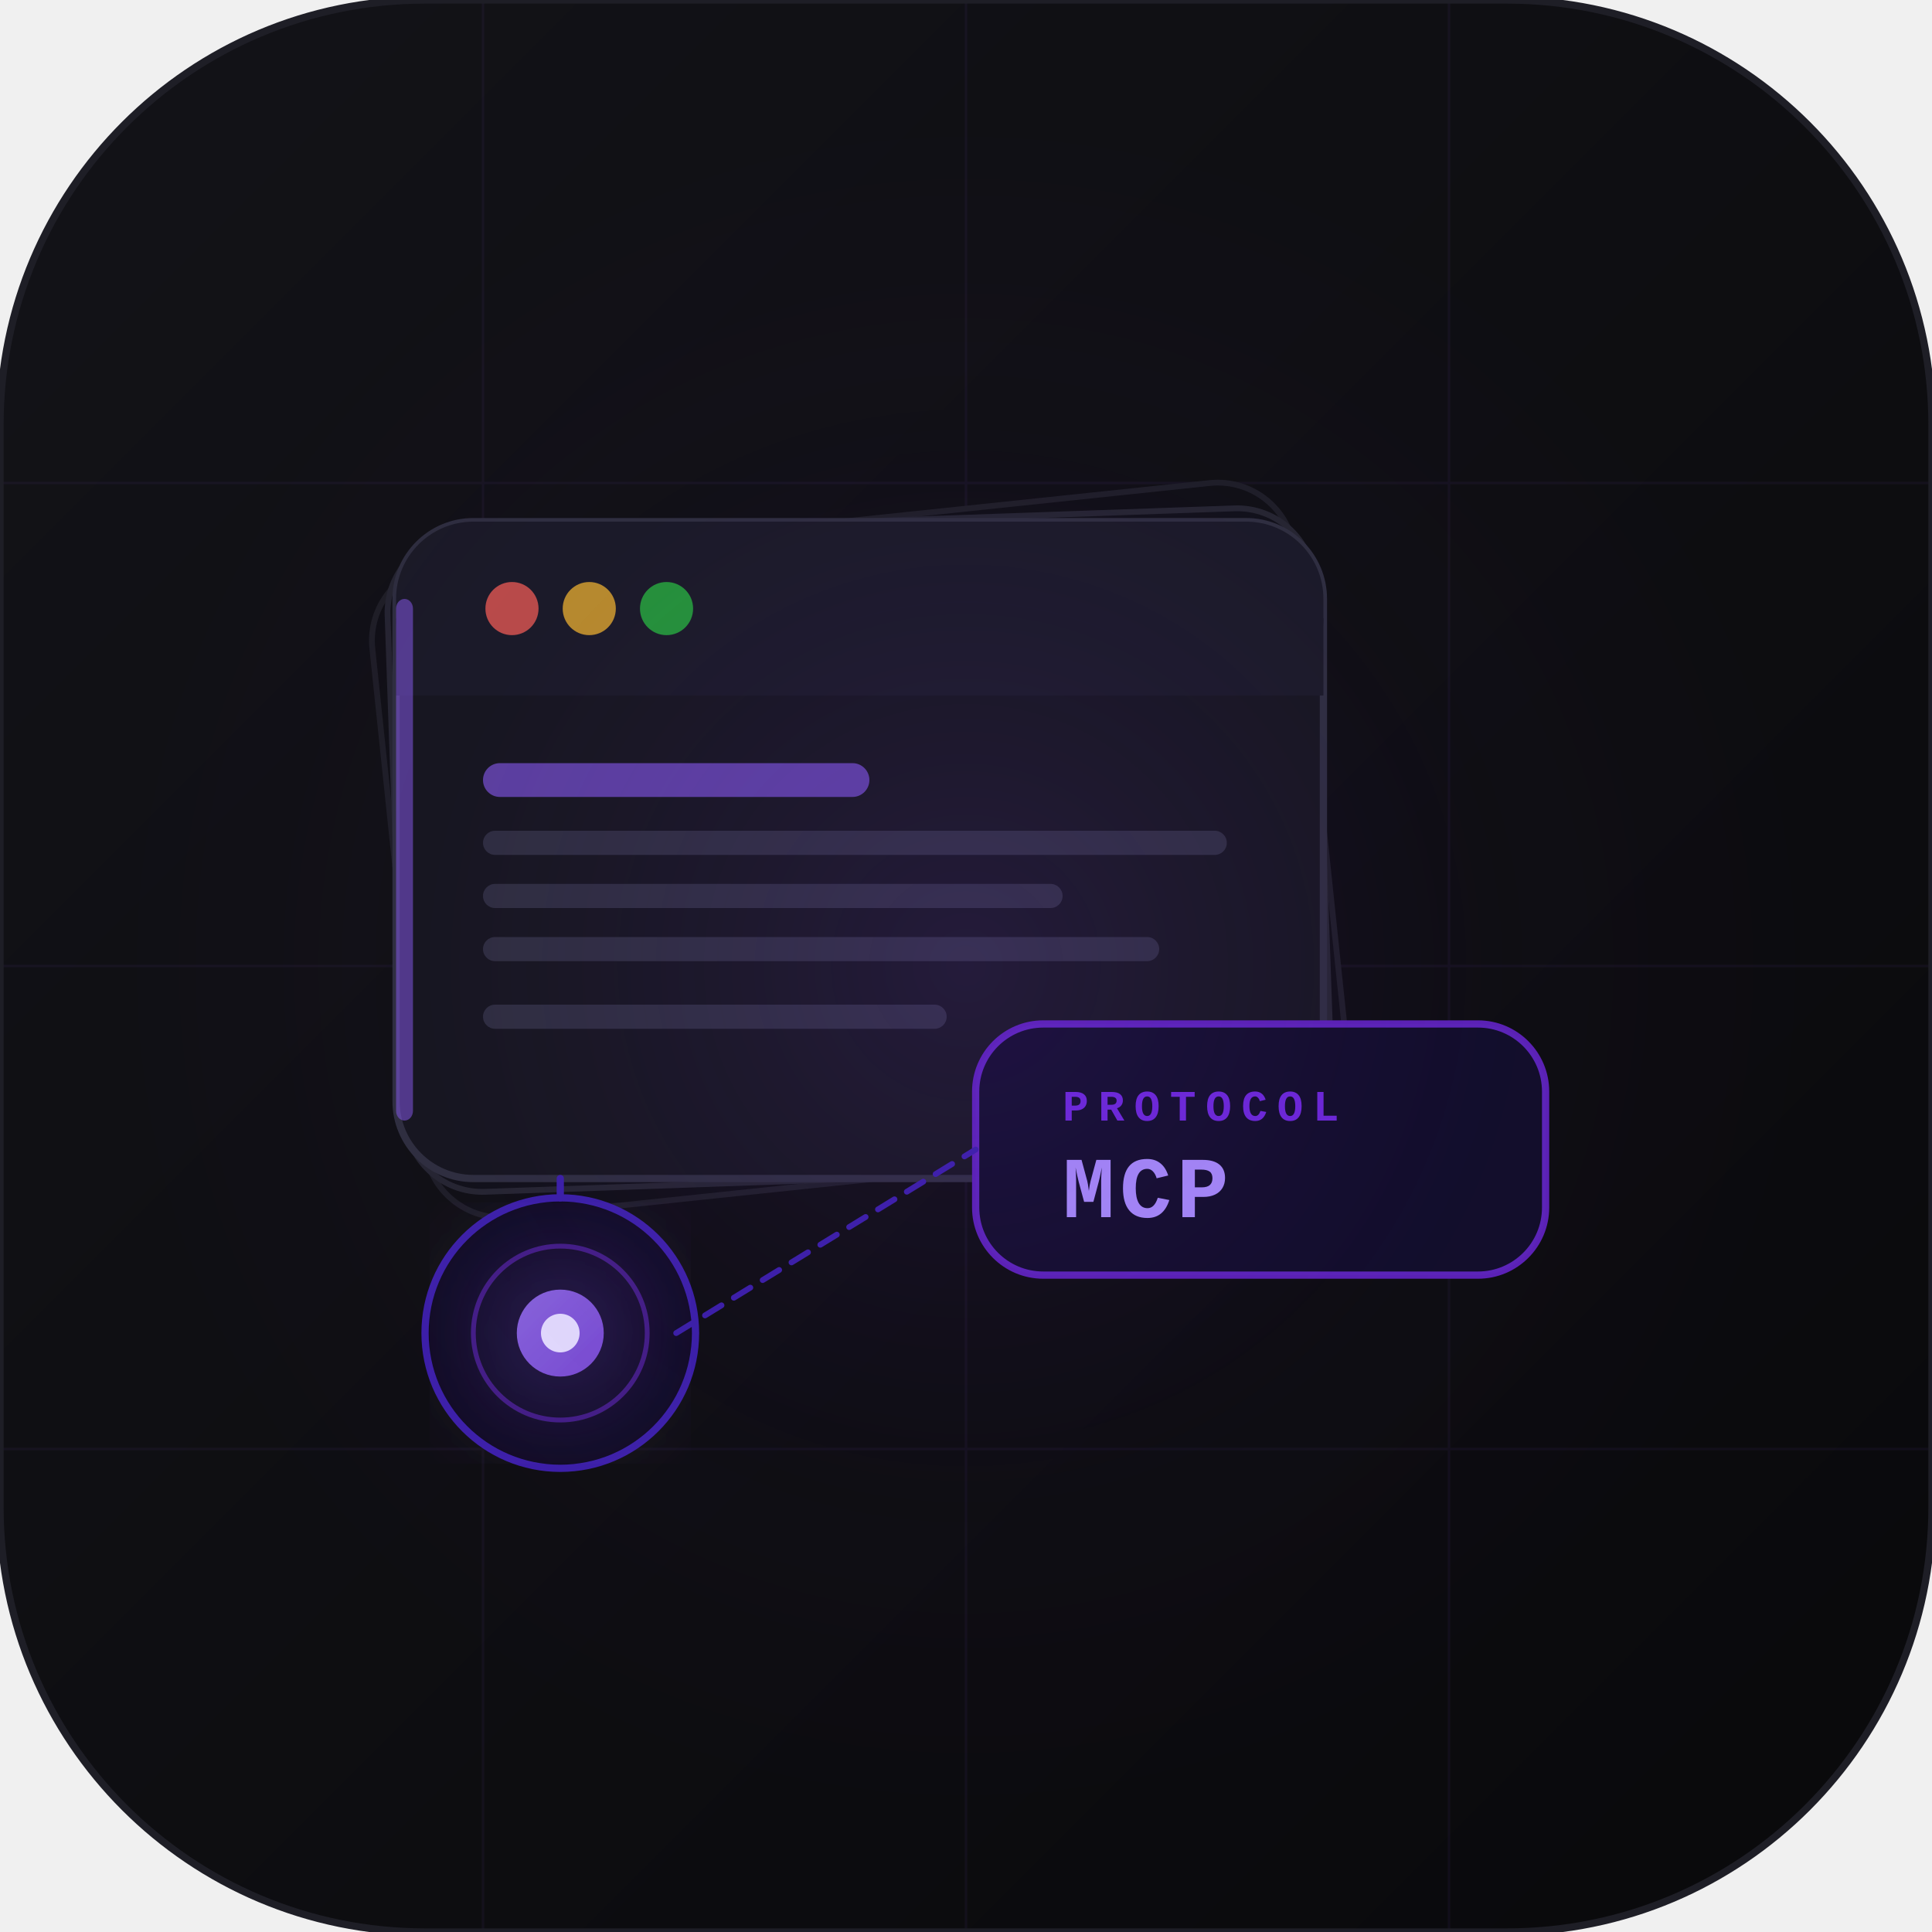
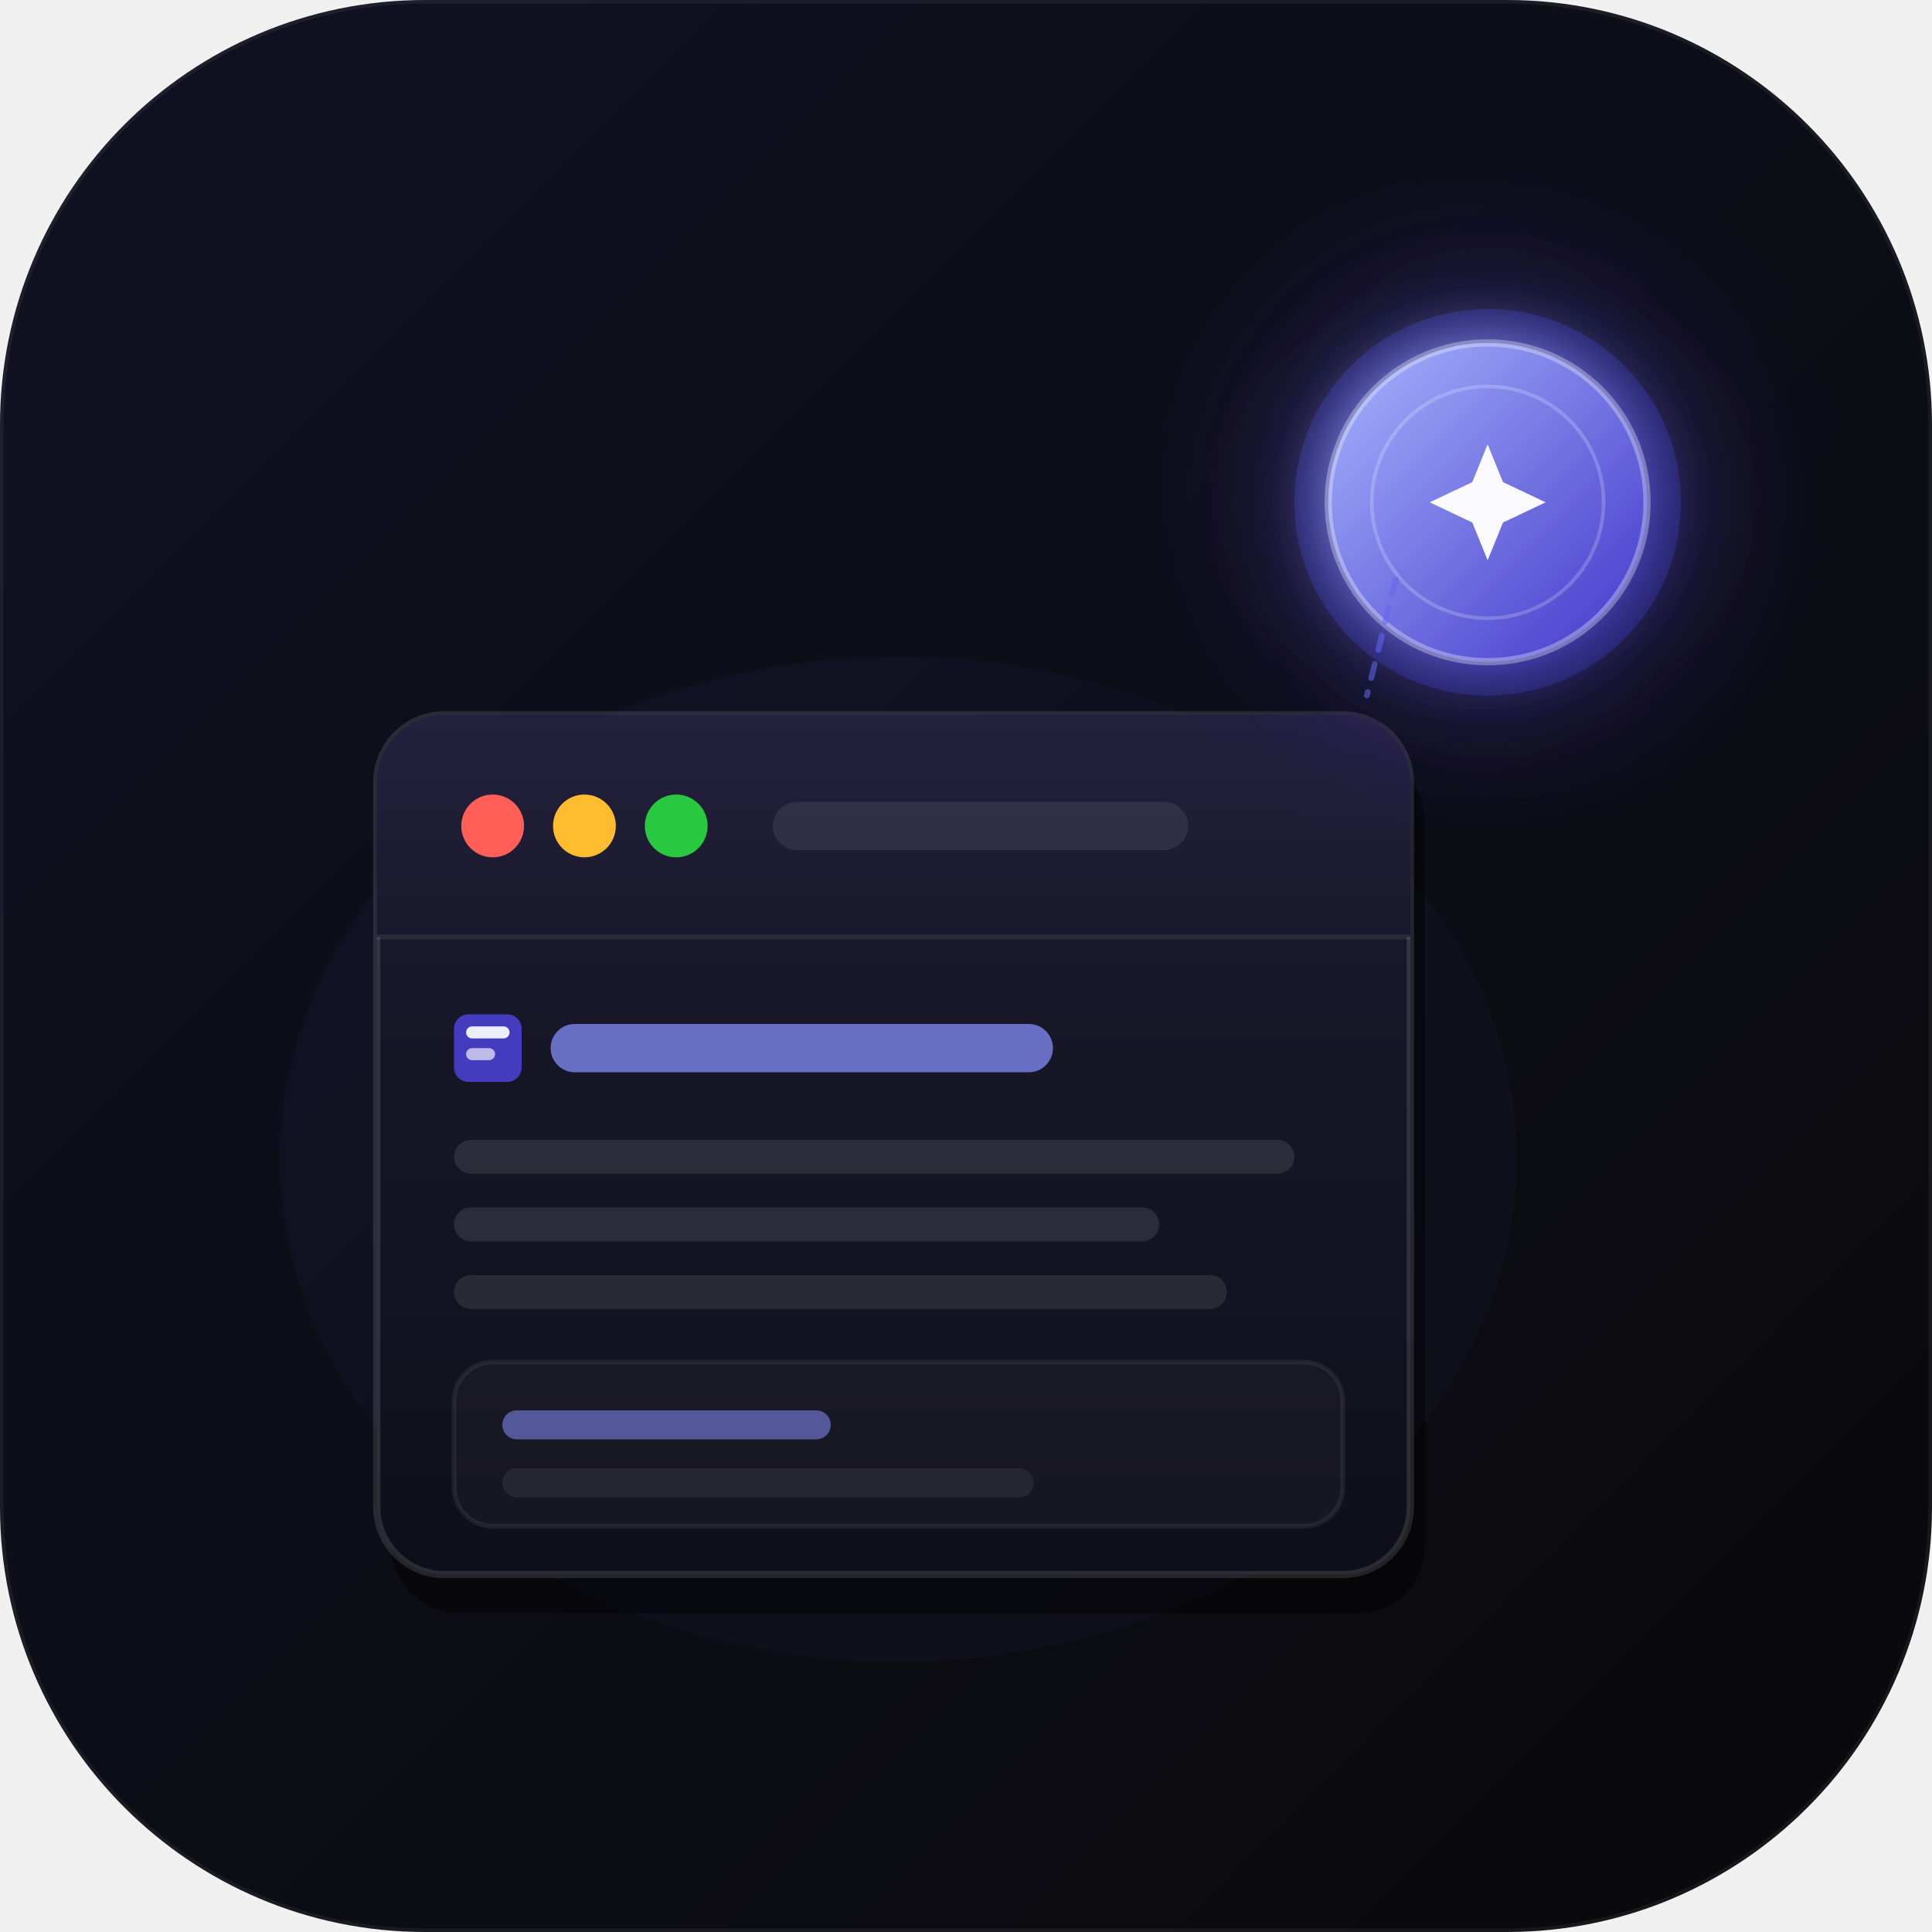
<svg xmlns="http://www.w3.org/2000/svg" width="400" height="400" viewBox="0 0 400 400" fill="none">
  <defs>
-     <linearGradient id="bg" x1="0" y1="0" x2="400" y2="400" gradientUnits="userSpaceOnUse">
-       <stop offset="0%" stop-color="#131318" />
+     <linearGradient id="bgGrad" x1="0" y1="0" x2="400" y2="400" gradientUnits="userSpaceOnUse">
+       <stop offset="0%" stop-color="#111122" />
      <stop offset="100%" stop-color="#09090B" />
    </linearGradient>
-     <linearGradient id="ringGrad" x1="130" y1="130" x2="270" y2="270" gradientUnits="userSpaceOnUse">
-       <stop offset="0%" stop-color="#E4DCFF" />
-       <stop offset="50%" stop-color="#8B5CF6" />
-       <stop offset="100%" stop-color="#4C1D95" />
+     <linearGradient id="cardGrad" x1="78" y1="148" x2="78" y2="326" gradientUnits="userSpaceOnUse">
+       <stop offset="0%" stop-color="#1C1B30" />
+       <stop offset="100%" stop-color="#0F0F1A" />
    </linearGradient>
-     <linearGradient id="coreGrad" x1="170" y1="170" x2="230" y2="230" gradientUnits="userSpaceOnUse">
-       <stop offset="0%" stop-color="#A78BFA" />
-       <stop offset="100%" stop-color="#6D28D9" />
+     <linearGradient id="hdrGrad" x1="78" y1="148" x2="78" y2="194" gradientUnits="userSpaceOnUse">
+       <stop offset="0%" stop-color="#23213E" />
+       <stop offset="100%" stop-color="#1A192C" />
    </linearGradient>
-     <radialGradient id="aura" cx="50%" cy="50%" r="50%">
-       <stop offset="0%" stop-color="#7C3AED" stop-opacity="0.35" />
-       <stop offset="60%" stop-color="#4C1D95" stop-opacity="0.08" />
-       <stop offset="100%" stop-color="#4C1D95" stop-opacity="0" />
+     <linearGradient id="badgeGrad" x1="276" y1="72" x2="340" y2="136" gradientUnits="userSpaceOnUse">
+       <stop offset="0%" stop-color="#A5B4FC" />
+       <stop offset="100%" stop-color="#4338CA" />
+     </linearGradient>
+     <radialGradient id="badgeAura" cx="308" cy="104" r="68" gradientUnits="userSpaceOnUse">
+       <stop offset="0%" stop-color="#6366F1" stop-opacity="0.38" />
+       <stop offset="55%" stop-color="#6366F1" stop-opacity="0.07" />
+       <stop offset="100%" stop-color="#6366F1" stop-opacity="0" />
    </radialGradient>
-     <filter id="bloom" x="-60%" y="-60%" width="220%" height="220%">
-       <feGaussianBlur stdDeviation="10" result="blur" />
+     <filter id="glow" x="-55%" y="-55%" width="210%" height="210%">
+       <feGaussianBlur stdDeviation="7" result="blur" />
      <feMerge>
        <feMergeNode in="blur" />
        <feMergeNode in="SourceGraphic" />
      </feMerge>
    </filter>
-     <filter id="coreBloom" x="-100%" y="-100%" width="300%" height="300%">
-       <feGaussianBlur stdDeviation="14" result="blur" />
+     <filter id="halo" x="-90%" y="-90%" width="280%" height="280%">
+       <feGaussianBlur stdDeviation="18" result="blur" />
      <feMerge>
        <feMergeNode in="blur" />
        <feMergeNode in="SourceGraphic" />
      </feMerge>
    </filter>
-     <clipPath id="rounded">
+     <clipPath id="iconShape">
      <rect width="400" height="400" rx="88" />
    </clipPath>
  </defs>
-   <rect width="400" height="400" rx="88" fill="url(#bg)" />
-   <g clip-path="url(#rounded)" opacity="0.06">
-     <line x1="100" y1="0" x2="100" y2="400" stroke="#8B5CF6" stroke-width="0.5" />
-     <line x1="200" y1="0" x2="200" y2="400" stroke="#8B5CF6" stroke-width="0.5" />
-     <line x1="300" y1="0" x2="300" y2="400" stroke="#8B5CF6" stroke-width="0.5" />
-     <line x1="0" y1="100" x2="400" y2="100" stroke="#8B5CF6" stroke-width="0.5" />
-     <line x1="0" y1="200" x2="400" y2="200" stroke="#8B5CF6" stroke-width="0.5" />
-     <line x1="0" y1="300" x2="400" y2="300" stroke="#8B5CF6" stroke-width="0.5" />
-   </g>
-   <rect width="400" height="400" rx="88" fill="none" stroke="#1E1E26" stroke-width="1.5" />
-   <rect x="82" y="108" width="192" height="136" rx="16" fill="#0F0F14" stroke="#1E1E26" stroke-width="1.2" transform="rotate(-6 178 176)" />
-   <rect x="82" y="108" width="192" height="136" rx="16" fill="#111118" stroke="#252530" stroke-width="1.2" transform="rotate(-2 178 176)" />
-   <rect x="82" y="108" width="192" height="136" rx="16" fill="#16161E" stroke="#2E2E3E" stroke-width="1.5" />
-   <rect x="82" y="108" width="192" height="36" rx="16" fill="#1A1A26" />
-   <rect x="82" y="128" width="192" height="16" fill="#1A1A26" />
-   <circle cx="106" cy="126" r="5.5" fill="#FF5F57" opacity="0.7" />
-   <circle cx="122" cy="126" r="5.5" fill="#FEBC2E" opacity="0.7" />
-   <circle cx="138" cy="126" r="5.5" fill="#28C840" opacity="0.7" />
-   <rect x="100" y="158" width="80" height="7" rx="3.5" fill="#8B5CF6" opacity="0.6" />
-   <rect x="100" y="172" width="154" height="5" rx="2.5" fill="#2E2E3E" />
-   <rect x="100" y="183" width="120" height="5" rx="2.5" fill="#2E2E3E" />
-   <rect x="100" y="194" width="140" height="5" rx="2.5" fill="#2E2E3E" />
-   <rect x="100" y="208" width="96" height="5" rx="2.5" fill="#2E2E3E" />
-   <rect x="82" y="124" width="3.5" height="108" rx="2" fill="#8B5CF6" opacity="0.5" />
-   <rect x="202" y="212" width="118" height="52" rx="14" fill="#0D0920" stroke="#5B21B6" stroke-width="1.5" />
-   <rect x="202" y="212" width="118" height="52" rx="14" fill="#8B5CF6" opacity="0.04" />
-   <text x="220" y="232" font-family="ui-monospace, 'Courier New', monospace" font-size="9" fill="#6D28D9" letter-spacing="2" font-weight="600">PROTOCOL</text>
-   <text x="220" y="252" font-family="ui-monospace, 'Courier New', monospace" font-size="18" fill="#A78BFA" font-weight="800" letter-spacing="1">MCP</text>
-   <circle cx="116" cy="276" r="28" fill="#0D0920" />
-   <circle cx="116" cy="276" r="28" fill="none" stroke="#3B1FA8" stroke-width="1.5" />
-   <circle cx="116" cy="276" r="18" fill="none" stroke="#6D28D9" stroke-width="1" opacity="0.5" />
-   <circle cx="116" cy="276" r="9" fill="url(#coreGrad)" filter="url(#coreBloom)" opacity="0.9" />
-   <circle cx="116" cy="276" r="4" fill="#E4DCFF" />
-   <line x1="116" y1="248" x2="116" y2="244" stroke="#3B1FA8" stroke-width="1.5" stroke-linecap="round" />
-   <line x1="140" y1="276" x2="202" y2="238" stroke="#3B1FA8" stroke-width="1.2" stroke-linecap="round" stroke-dasharray="4 3" />
-   <ellipse cx="200" cy="200" rx="180" ry="180" fill="url(#aura)" opacity="0.4" />
+   <rect width="400" height="400" rx="88" fill="url(#bgGrad)" />
+   <rect width="400" height="400" rx="88" fill="none" stroke="#FFFFFF" stroke-width="1.5" stroke-opacity="0.06" />
+   <ellipse cx="186" cy="240" rx="128" ry="104" fill="#6366F1" fill-opacity="0.04" />
+   <rect x="78" y="148" width="214" height="178" rx="14" fill="#000000" fill-opacity="0.45" transform="translate(3,8)" />
+   <rect x="78" y="148" width="214" height="178" rx="14" fill="url(#cardGrad)" />
+   <rect x="78" y="148" width="214" height="178" rx="14" fill="none" stroke="#FFFFFF" stroke-width="1.5" stroke-opacity="0.12" />
+   <rect x="94" y="148" width="108" height="1.5" rx="0.75" fill="#FFFFFF" fill-opacity="0.18" />
+   <rect x="78" y="148" width="214" height="46" rx="14" fill="url(#hdrGrad)" />
+   <rect x="78" y="172" width="214" height="22" fill="url(#hdrGrad)" />
+   <line x1="78" y1="194" x2="292" y2="194" stroke="#FFFFFF" stroke-opacity="0.08" stroke-width="1" />
+   <circle cx="102" cy="171" r="6.5" fill="#FF5F57" />
+   <circle cx="121" cy="171" r="6.5" fill="#FEBC2E" />
+   <circle cx="140" cy="171" r="6.5" fill="#28C840" />
+   <rect x="160" y="166" width="86" height="10" rx="5" fill="#FFFFFF" fill-opacity="0.08" />
+   <rect x="94" y="210" width="14" height="14" rx="3" fill="#4F46E5" fill-opacity="0.8" />
+   <rect x="96.5" y="212.5" width="9" height="2.5" rx="1.25" fill="#FFFFFF" fill-opacity="0.9" />
+   <rect x="96.5" y="217" width="6" height="2.5" rx="1.25" fill="#FFFFFF" fill-opacity="0.65" />
+   <rect x="114" y="212" width="104" height="10" rx="5" fill="#818CF8" fill-opacity="0.75" />
+   <rect x="94" y="236" width="174" height="7" rx="3.5" fill="#FFFFFF" fill-opacity="0.10" />
+   <rect x="94" y="250" width="146" height="7" rx="3.5" fill="#FFFFFF" fill-opacity="0.10" />
+   <rect x="94" y="264" width="160" height="7" rx="3.5" fill="#FFFFFF" fill-opacity="0.10" />
+   <rect x="94" y="282" width="184" height="34" rx="8" fill="#FFFFFF" fill-opacity="0.03" />
+   <rect x="94" y="282" width="184" height="34" rx="8" fill="none" stroke="#FFFFFF" stroke-width="1" stroke-opacity="0.07" />
+   <rect x="104" y="292" width="68" height="6" rx="3" fill="#818CF8" fill-opacity="0.55" />
+   <rect x="104" y="304" width="110" height="6" rx="3" fill="#FFFFFF" fill-opacity="0.07" />
+   <circle cx="308" cy="104" r="68" fill="url(#badgeAura)" />
+   <circle cx="308" cy="104" r="40" fill="#4338CA" fill-opacity="0.32" filter="url(#halo)" />
+   <circle cx="308" cy="104" r="33" fill="url(#badgeGrad)" filter="url(#glow)" />
+   <circle cx="308" cy="104" r="33" fill="none" stroke="#FFFFFF" stroke-width="1.5" stroke-opacity="0.32" />
+   <circle cx="308" cy="104" r="24" fill="none" stroke="#FFFFFF" stroke-width="0.75" stroke-opacity="0.20" />
+   <line x1="289" y1="120" x2="283" y2="144" stroke="#6366F1" stroke-width="1.2" stroke-opacity="0.55" stroke-dasharray="3 3" stroke-linecap="round" />
+   <path d="M308,92            L311.18,99.82            L320,104            L311.18,108.18            L308,116            L304.82,108.18            L296,104            L304.82,99.82            Z" fill="#FFFFFF" fill-opacity="0.96" />
</svg>
